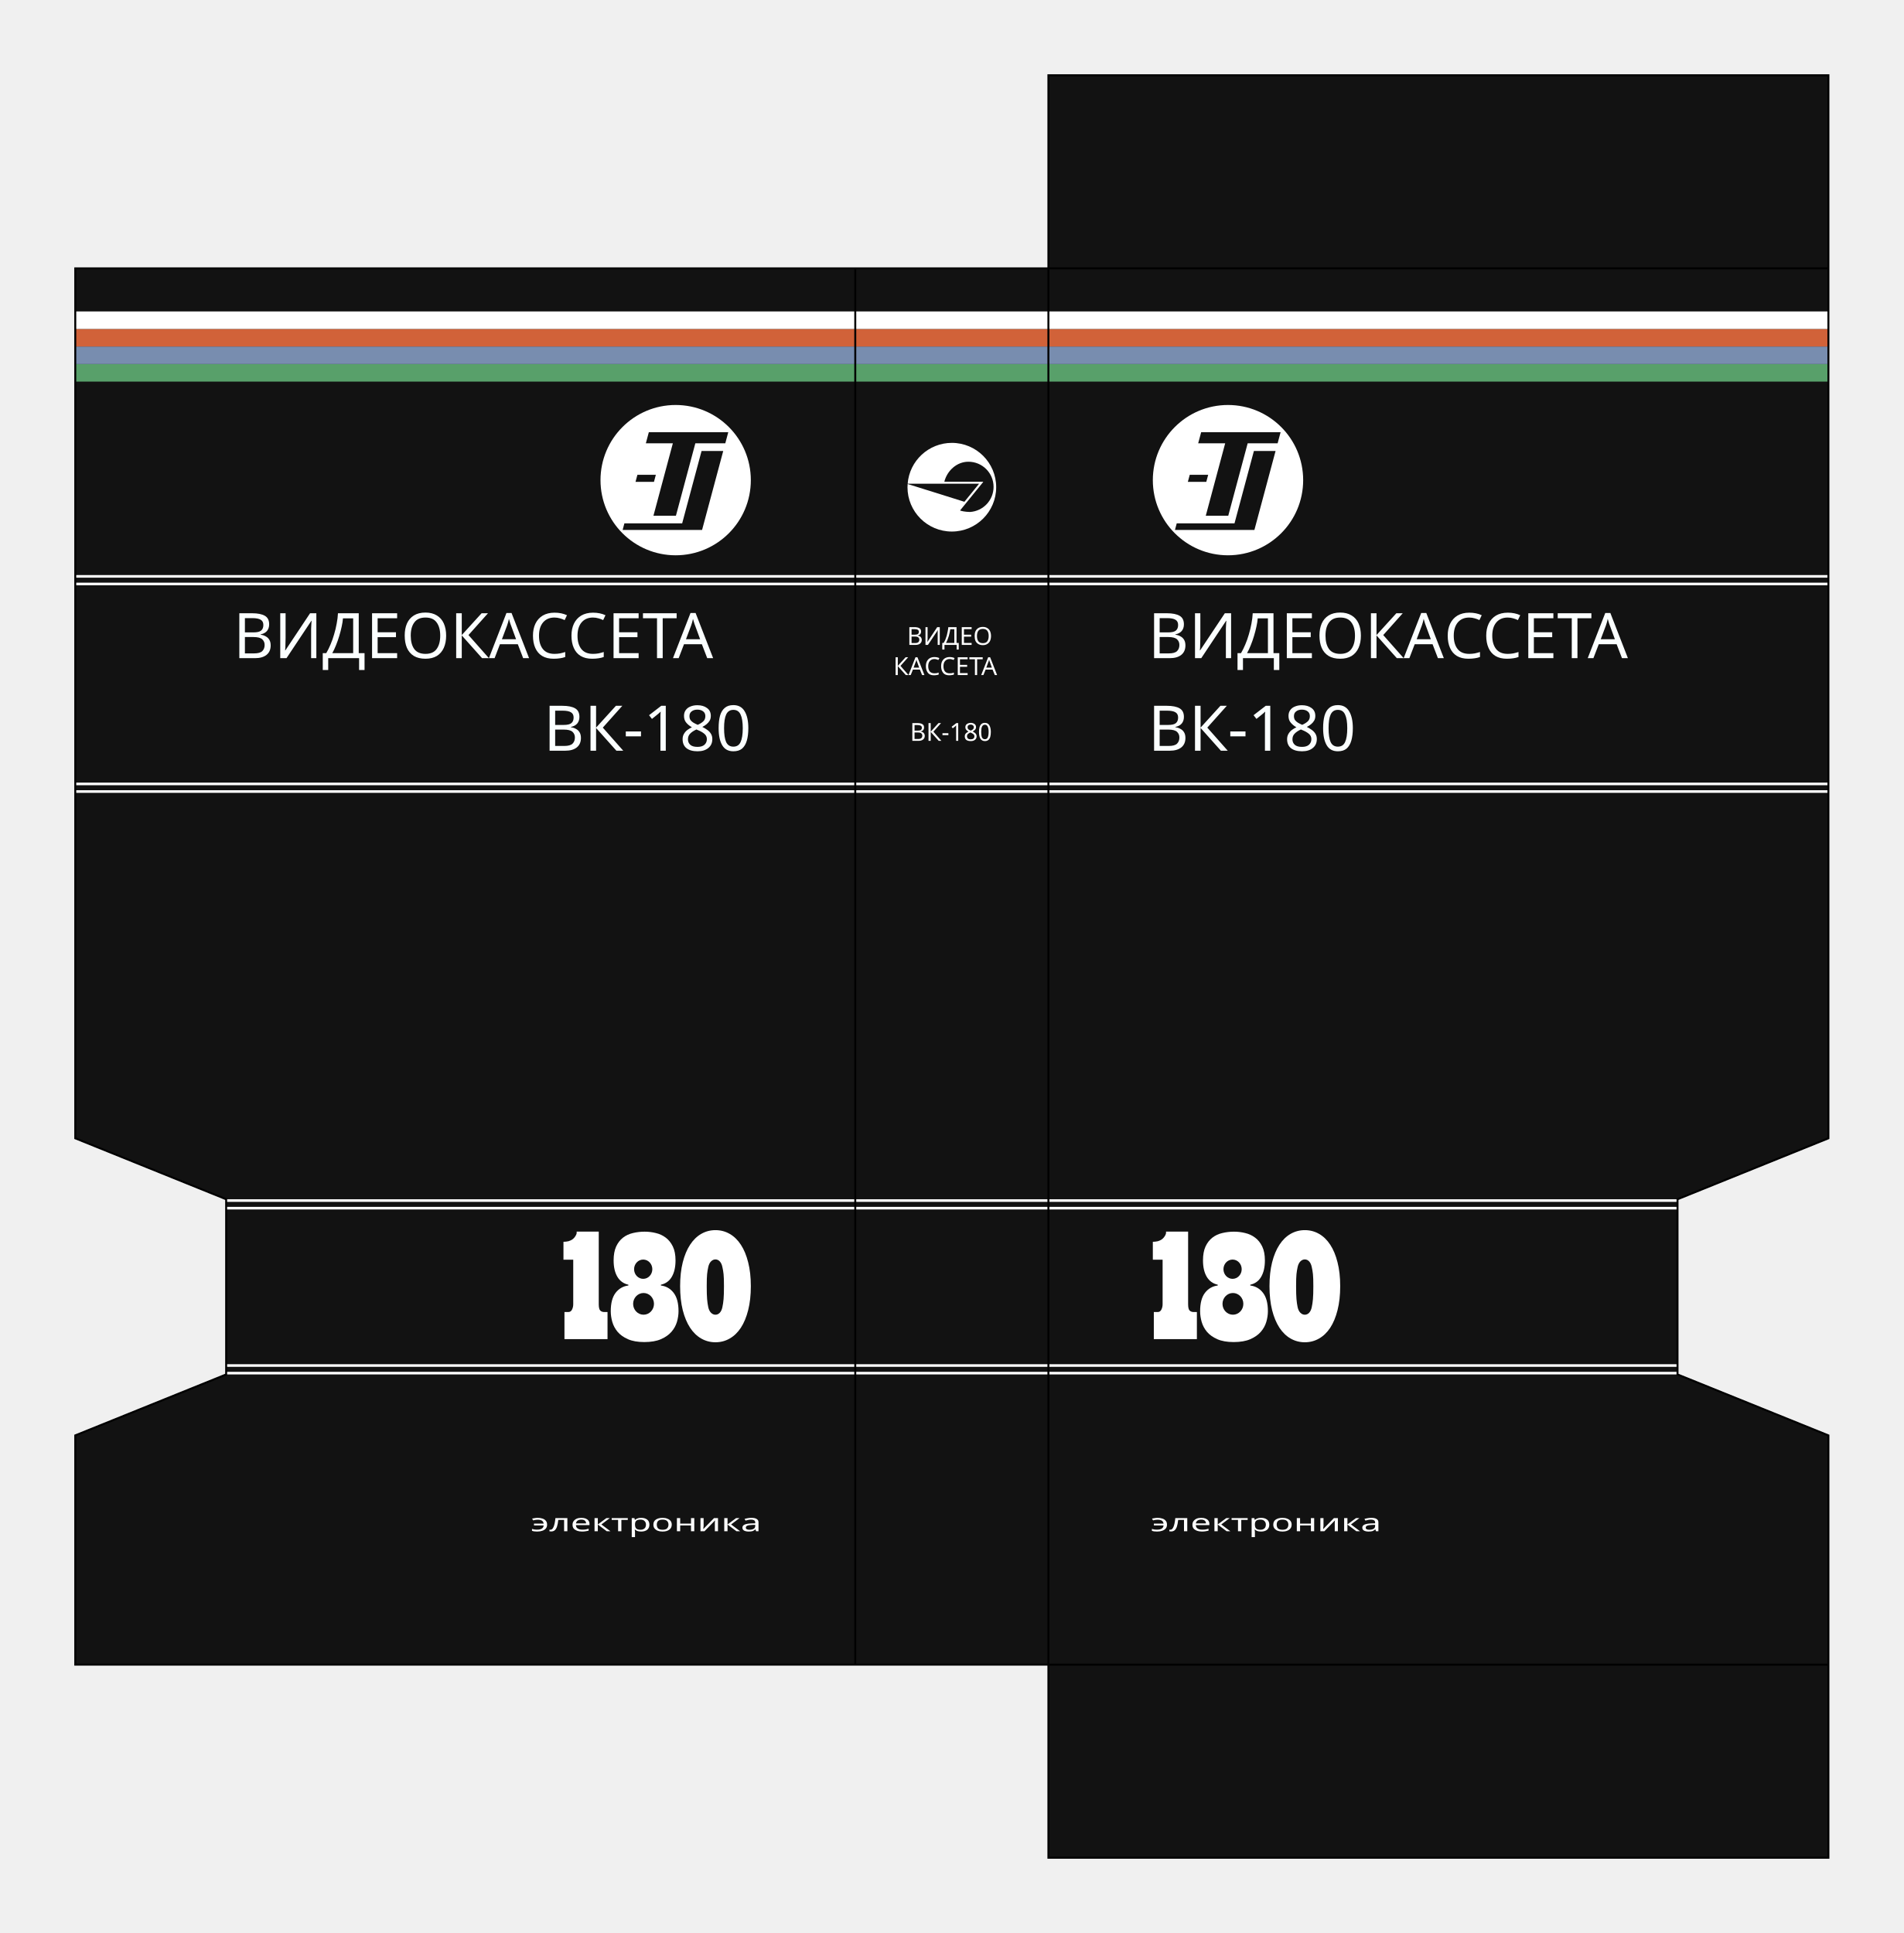
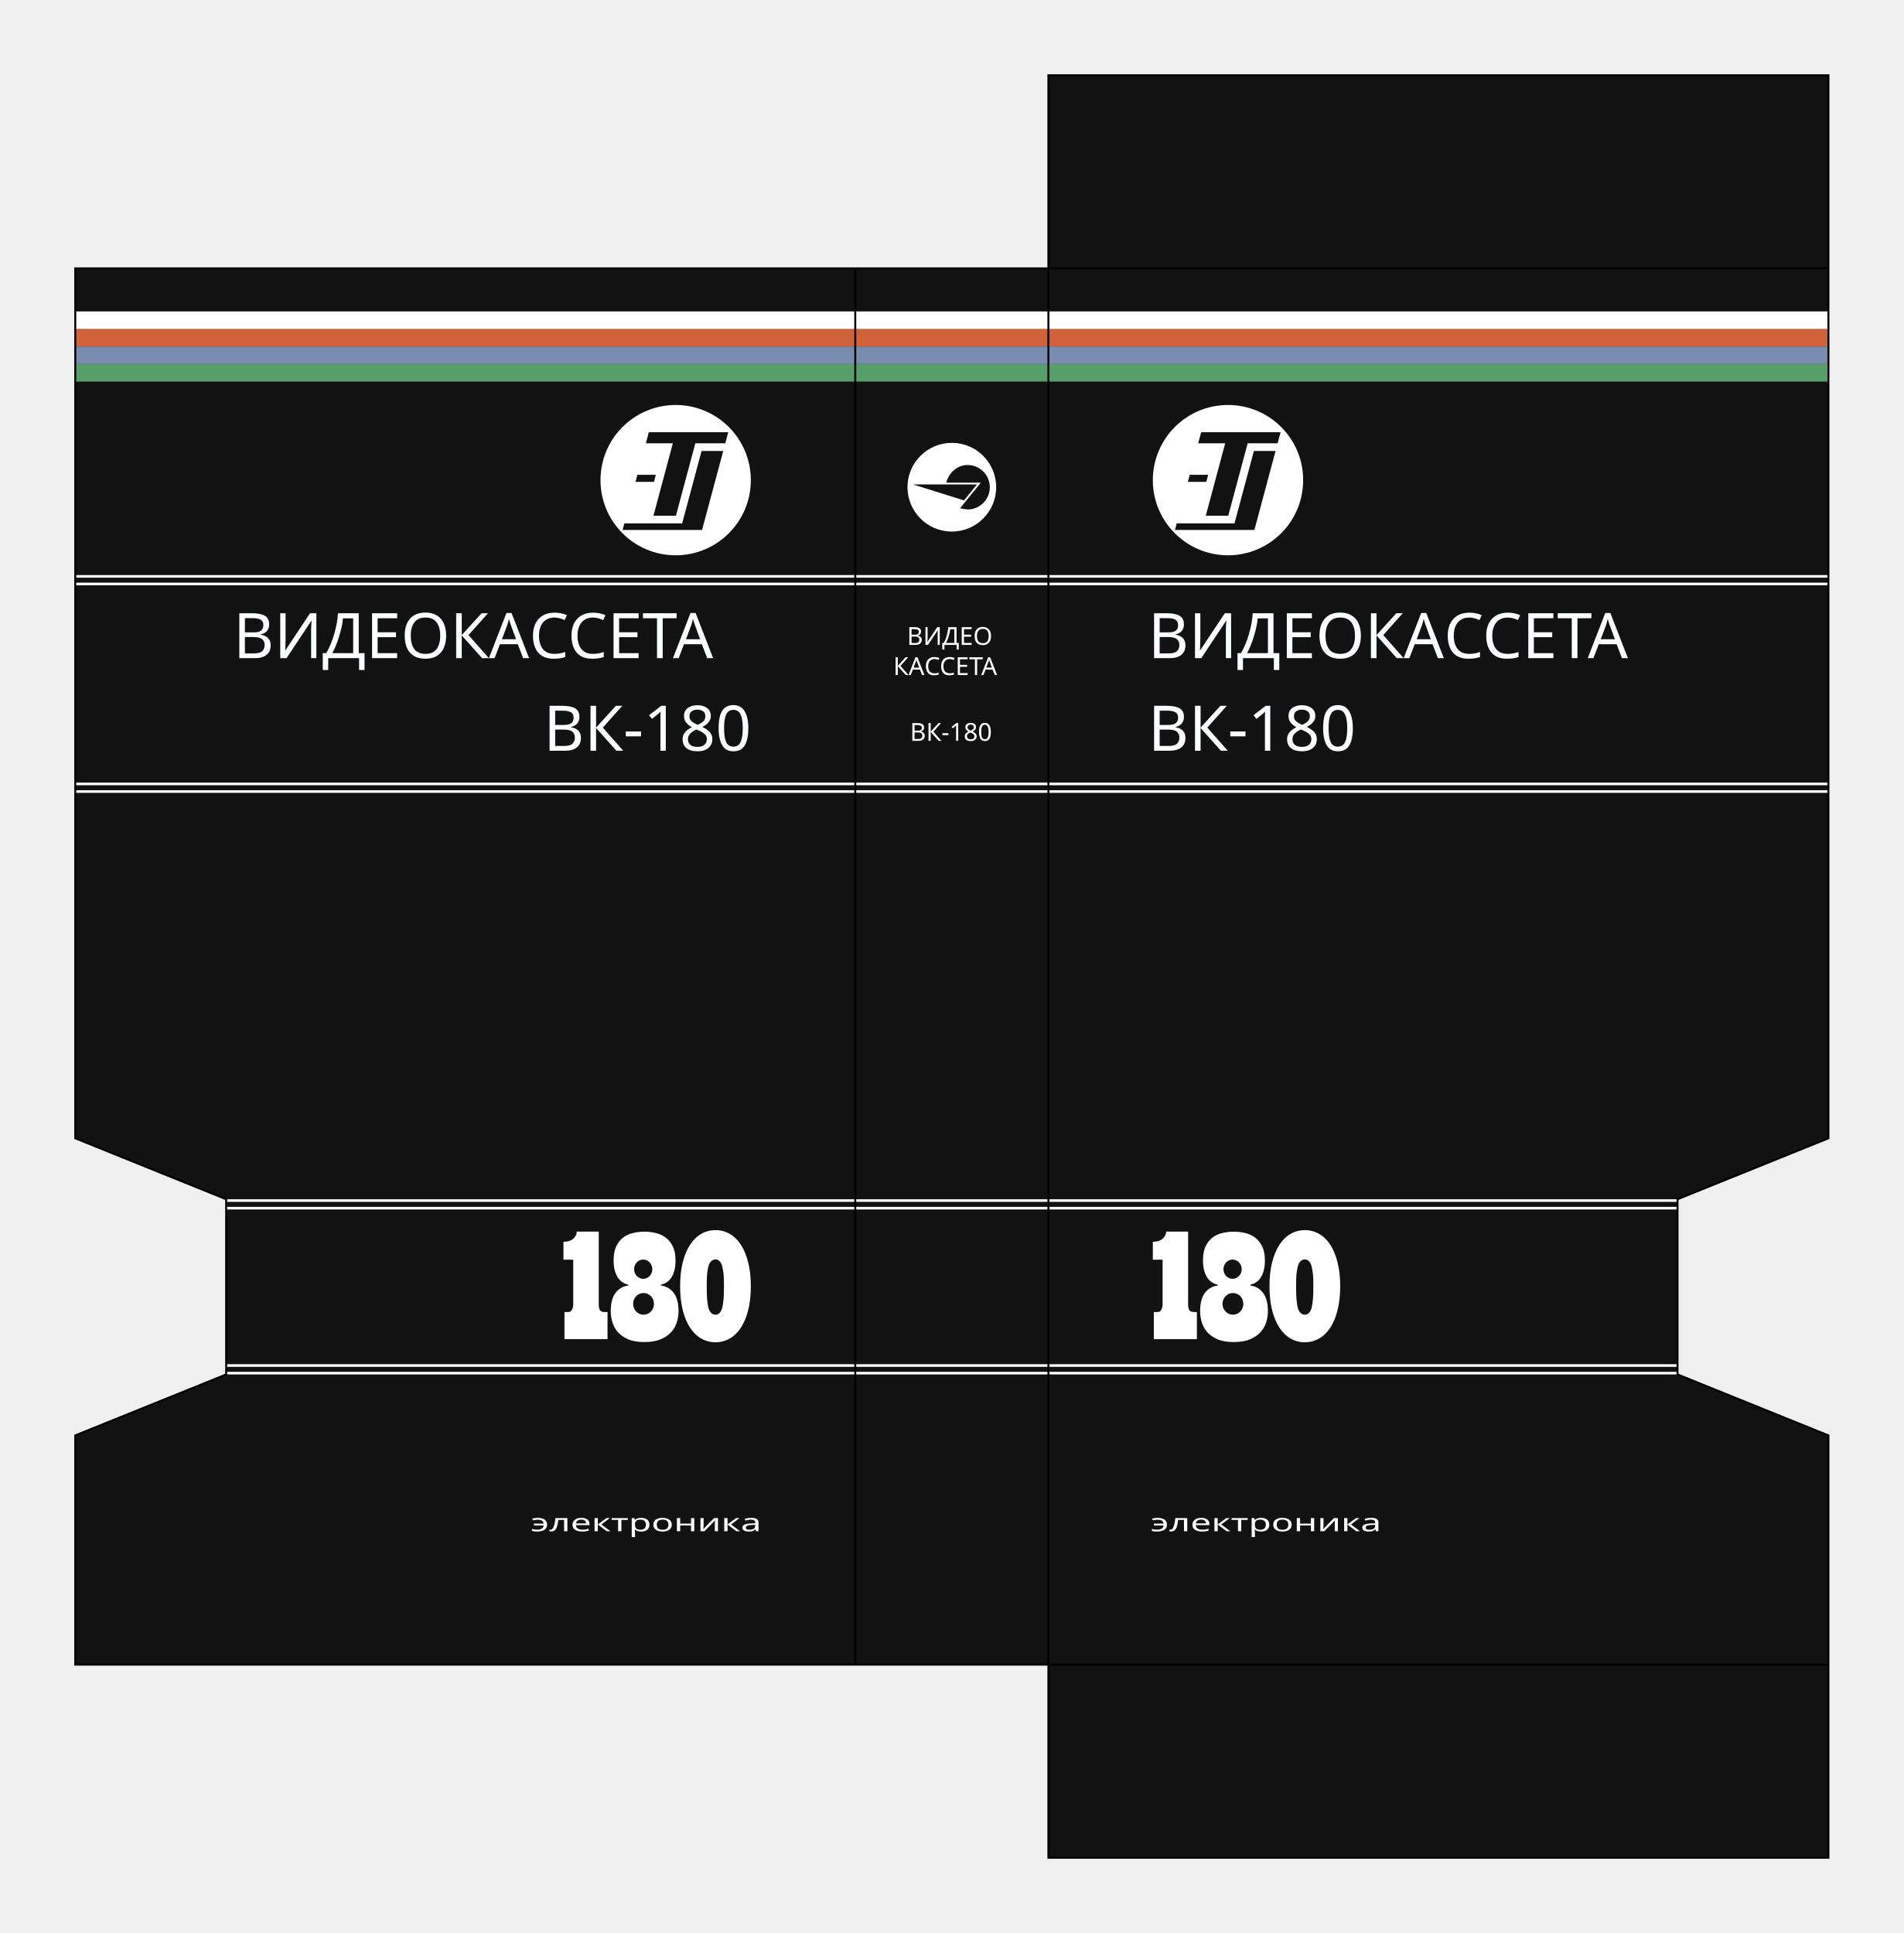
<svg xmlns="http://www.w3.org/2000/svg" width="256.265mm" height="260.265mm" viewBox="0 0 256.265 260.265" version="1.1" id="svg8">
  <defs id="defs2">
    </defs>
  <g id="layer1" transform="translate(141.1323,-72.86771)">
    <path id="path1057" d="m -131,109 c 57.035,0 87.333,0 131,0 V 83 H 105 l 1e-5,143.132 -20.312,8.207 v 23.587 l 20.312,8.207 -1e-5,56.868 H 3.2412499e-6 v -26 H -131 l 1e-5,-30.868 20.312,-8.207 v -23.587 l -20.312,-8.207 z" style="fill:#121212;fill-opacity:1;stroke:none;stroke-width:0.265px;stroke-linecap:butt;stroke-linejoin:miter;stroke-opacity:1" />
    <text xml:space="preserve" style="font-style:normal;font-variant:normal;font-weight:normal;font-stretch:normal;font-size:10.583px;line-height:1.25;font-family:Europe;-inkscape-font-specification:Europe;letter-spacing:0px;word-spacing:0px;fill:#000000;fill-opacity:1;stroke:none;stroke-width:0.265" x="48.376" y="146.527" id="text817">
      <tspan id="tspan815" x="48.376" y="155.915" style="font-style:normal;font-variant:normal;font-weight:normal;font-stretch:normal;font-family:Europe;-inkscape-font-specification:Europe;stroke-width:0.265" />
    </text>
    <path style="fill:#58a06a;fill-opacity:1;stroke:none;stroke-width:0.397px;stroke-linecap:butt;stroke-linejoin:miter;stroke-opacity:1" d="m -131,121.886 h 236 l 2e-5,2.362 h -236 z" id="path936" />
    <path id="path932" d="m -131,119.524 h 236 l 2e-5,2.362 h -236 z" style="fill:#788daf;fill-opacity:1;stroke:none;stroke-width:0.397px;stroke-linecap:butt;stroke-linejoin:miter;stroke-opacity:1" />
    <path style="fill:#d16239;fill-opacity:1;stroke:none;stroke-width:0.397px;stroke-linecap:butt;stroke-linejoin:miter;stroke-opacity:1" d="m -131,117.162 h 236 l 2e-5,2.362 h -236 z" id="path913-9" />
    <path style="fill:#ffffff;fill-opacity:1;stroke:none;stroke-width:0.397px;stroke-linecap:butt;stroke-linejoin:miter;stroke-opacity:1" d="m -131,114.8 h 236 l 2e-5,2.362 h -236 z" id="path913" />
    <g id="g990" transform="matrix(2.247619,0,0,1,-131,0)">
      <path id="path976" d="M 6.2844553e-6,150.471 H 105" style="fill:none;stroke:#ffffff;stroke-width:0.35;stroke-linecap:butt;stroke-linejoin:miter;stroke-miterlimit:4;stroke-dasharray:none;stroke-opacity:1" />
      <path style="fill:none;stroke:#ffffff;stroke-width:0.35;stroke-linecap:butt;stroke-linejoin:miter;stroke-miterlimit:4;stroke-dasharray:none;stroke-opacity:1" d="M 6.2844552e-6,151.496 H 105" id="path980" />
    </g>
    <g id="g996" transform="matrix(2.248879,0,0,1,-131.1323,27.94661)">
      <path style="fill:none;stroke:#ffffff;stroke-width:0.35;stroke-linecap:butt;stroke-linejoin:miter;stroke-miterlimit:4;stroke-dasharray:none;stroke-opacity:1" d="M 6.2844553e-6,150.471 H 105" id="path992" />
      <path id="path994" d="M 6.2844552e-6,151.496 H 105" style="fill:none;stroke:#ffffff;stroke-width:0.35;stroke-linecap:butt;stroke-linejoin:miter;stroke-miterlimit:4;stroke-dasharray:none;stroke-opacity:1" />
    </g>
    <g transform="matrix(1.860721,0,0,1,-110.6879,84.04336)" id="g1002">
      <path id="path998" d="M 6.2844553e-6,150.471 H 105" style="fill:none;stroke:#ffffff;stroke-width:0.35;stroke-linecap:butt;stroke-linejoin:miter;stroke-miterlimit:4;stroke-dasharray:none;stroke-opacity:1" />
      <path style="fill:none;stroke:#ffffff;stroke-width:0.35;stroke-linecap:butt;stroke-linejoin:miter;stroke-miterlimit:4;stroke-dasharray:none;stroke-opacity:1" d="M 6.2844552e-6,151.496 H 105" id="path1000" />
    </g>
    <g transform="matrix(1.860721,0,0,1,-110.6879,106.2548)" id="g1002-7">
      <path id="path998-3" d="M 6.2844553e-6,150.471 H 105" style="fill:none;stroke:#ffffff;stroke-width:0.35;stroke-linecap:butt;stroke-linejoin:miter;stroke-miterlimit:4;stroke-dasharray:none;stroke-opacity:1" />
      <path style="fill:none;stroke:#ffffff;stroke-width:0.35;stroke-linecap:butt;stroke-linejoin:miter;stroke-miterlimit:4;stroke-dasharray:none;stroke-opacity:1" d="M 6.2844552e-6,151.496 H 105" id="path1000-3" />
    </g>
    <path style="fill:none;fill-opacity:1;stroke:#000000;stroke-width:0.265px;stroke-linecap:butt;stroke-linejoin:miter;stroke-opacity:1" d="m -131,109 c 57.035,0 87.333,0 131,0 V 83 H 105 l 1e-5,143.132 -20.312,8.207 v 23.587 l 20.312,8.207 -1e-5,56.868 H 7.4206892e-6 v -26 H -131 l 1e-5,-30.868 20.312,-8.207 v -23.587 l -20.312,-8.207 z" id="path4813" />
    <text xml:space="preserve" style="font-style:normal;font-variant:normal;font-weight:normal;font-stretch:normal;font-size:10.583px;line-height:1.25;font-family:'Journal Sans New W01 Display';-inkscape-font-specification:'Journal Sans New W01 Display';letter-spacing:0px;word-spacing:0px;fill:#000000;fill-opacity:1;stroke:none;stroke-width:0.265" x="17.336" y="159.563" id="text859">
      <tspan id="tspan857" x="17.336" y="168.481" style="font-style:normal;font-variant:normal;font-weight:normal;font-stretch:normal;font-family:'Journal Sans New W01 Display';-inkscape-font-specification:'Journal Sans New W01 Display';stroke-width:0.265" />
    </text>
    <path style="fill:none;stroke:#000000;stroke-width:0.265px;stroke-linecap:butt;stroke-linejoin:miter;stroke-opacity:1" d="M 8.9302886e-6,297 H 105" id="path4854" />
    <path style="fill:none;stroke:#000000;stroke-width:0.265px;stroke-linecap:butt;stroke-linejoin:miter;stroke-opacity:1" d="m -26,109 v 188" id="path4858" />
    <path style="fill:none;stroke:#000000;stroke-width:0.265px;stroke-linecap:butt;stroke-linejoin:miter;stroke-opacity:1" d="M 8.9302886e-6,109 H 105" id="path4860" />
    <path style="fill:none;stroke:#000000;stroke-width:0.265px;stroke-linecap:butt;stroke-linejoin:miter;stroke-opacity:1" d="m 8.9302886e-6,297 v -188" id="path4856" />
    <g id="g1641-6" transform="matrix(1.716,0,0,1.716,-24.611,-36.30128)" style="fill:#ffffff;fill-opacity:1">
      <path style="fill:#ffffff;fill-opacity:1;stroke:none;stroke-width:1.347;stroke-linecap:square;stroke-linejoin:miter;stroke-miterlimit:4;stroke-dasharray:none;stroke-opacity:1;paint-order:fill markers stroke" d="m 263.572,303.404 a 22.687,22.687 0 0 0 -22.688,22.688 22.687,22.687 0 0 0 22.688,22.686 22.687,22.687 0 0 0 22.686,-22.686 22.687,22.687 0 0 0 -22.686,-22.688 z m -8.105,8.227 h 23.977 l -0.895,3.342 h -9.041 l -5.855,21.852 h -6.787 l 5.855,-21.852 h -8.15 z m 15.922,5.656 h 6.539 l -6.389,23.844 H 247.562 l 0.533,-1.994 h 17.438 z m -19.367,7.197 h 5.566 l -0.568,2.121 h -5.566 z" transform="matrix(0.2599129,0,0,0.2599129,-40.07481,16.5366)" id="path1635-8" />
    </g>
    <text xml:space="preserve" style="font-style:normal;font-variant:normal;font-weight:normal;font-stretch:normal;font-size:8.471px;line-height:1.25;font-family:'Open Sans';-inkscape-font-specification:'Open Sans';letter-spacing:0px;word-spacing:0px;fill:#fbffff;fill-opacity:1;stroke:none;stroke-width:0.212" x="13.397" y="161.484" id="text843">
      <tspan id="tspan841" x="13.397" y="161.484" style="font-style:normal;font-variant:normal;font-weight:normal;font-stretch:normal;font-family:Gramatika-Medium;-inkscape-font-specification:Gramatika-Medium;fill:#fbffff;fill-opacity:1;stroke-width:0.212">ВИДЕОКАССЕТА</tspan>
    </text>
    <text xml:space="preserve" style="font-style:normal;font-variant:normal;font-weight:normal;font-stretch:normal;font-size:8.471px;line-height:1.25;font-family:'Open Sans';-inkscape-font-specification:'Open Sans';letter-spacing:0px;word-spacing:0px;fill:#fbffff;fill-opacity:1;stroke:none;stroke-width:0.212" x="13.397" y="173.948" id="text843-4">
      <tspan id="tspan841-2" x="13.397" y="173.948" style="font-style:normal;font-variant:normal;font-weight:normal;font-stretch:normal;font-family:Gramatika-Medium;-inkscape-font-specification:Gramatika-Medium;fill:#fbffff;fill-opacity:1;stroke-width:0.212">ВК-180</tspan>
    </text>
    <text xml:space="preserve" style="font-style:normal;font-variant:normal;font-weight:normal;font-stretch:normal;font-size:4.062px;line-height:1.25;font-family:'Journal Sans';-inkscape-font-specification:'Journal Sans';letter-spacing:0px;word-spacing:0px;fill:#ffffff;fill-opacity:1;stroke:none;stroke-width:0.102" x="11.232" y="342.309" id="text882" transform="scale(1.226742,0.8151673)">
      <tspan id="tspan880" x="11.232" y="342.309" style="font-style:normal;font-variant:normal;font-weight:normal;font-stretch:normal;font-family:Europe;-inkscape-font-specification:Europe;fill:#ffffff;fill-opacity:1;stroke-width:0.102">электроника</tspan>
    </text>
    <g aria-label="180" transform="matrix(0.8080988,0,0,1.237472,-1.321446,0.8952229)" style="font-style:normal;font-variant:normal;font-weight:normal;font-stretch:normal;font-size:16.268px;line-height:1.25;font-family:'Open Sans';-inkscape-font-specification:'Open Sans';letter-spacing:0px;word-spacing:0px;fill:#ffffff;fill-opacity:1;stroke:none;stroke-width:0.407" id="text1029">
      <path d="m 19.031,193.275 c 0.228,0 0.579,-0.021 0.838,-0.064 0.265,-0.048 0.503,-0.124 0.715,-0.23 0.217,-0.111 0.397,-0.259 0.54,-0.445 0.143,-0.191 0.1,-0.239 0.107,-0.372 h 3.678 v 7.895 c 0,0.355 0.085,0.588 0.254,0.699 0.175,0.106 0.397,0.159 0.667,0.159 h 0.54 v 2.947 h -7.173 v -2.947 h 0.635 c 0.281,0 0.487,-0.087 0.62,-0.262 0.138,-0.18 0.207,-0.373 0.207,-0.58 v -4.851 h -1.628 z" style="font-style:normal;font-variant:normal;font-weight:normal;font-stretch:normal;font-family:Ultra;-inkscape-font-specification:Ultra;fill:#ffffff;fill-opacity:1;stroke-width:0.407" id="path886" />
      <path style="font-style:normal;font-variant:normal;font-weight:normal;font-stretch:normal;font-family:Ultra;-inkscape-font-specification:Ultra;fill:#ffffff;fill-opacity:1;stroke-width:1.515" d="m 632.84,623.398 c -2.057,0 -4.042,0.231 -5.955,0.695 -1.913,0.439 -3.594,1.221 -5.045,2.344 -1.451,1.123 -2.615,2.626 -3.492,4.506 -0.861,1.88 -1.291,4.234 -1.291,7.066 0,3.418 0.639,6.201 1.914,8.35 1.275,2.148 3.141,3.49 5.596,4.027 v 0.404 c -2.678,0.342 -4.848,1.586 -6.506,3.734 -1.642,2.148 -2.463,5.274 -2.463,9.375 0,1.758 0.263,3.565 0.789,5.42 0.526,1.831 1.428,3.515 2.703,5.053 1.291,1.514 3.036,2.76 5.236,3.736 2.216,0.977 4.99,1.465 8.322,1.465 3.428,0 6.258,-0.488 8.49,-1.465 2.232,-0.977 4.009,-2.223 5.332,-3.736 1.323,-1.538 2.255,-3.222 2.797,-5.053 0.542,-1.855 0.814,-3.662 0.814,-5.42 0,-4.101 -0.83,-7.227 -2.488,-9.375 -1.642,-2.148 -3.802,-3.392 -6.48,-3.734 v -0.404 c 2.455,-0.537 4.305,-1.879 5.549,-4.027 1.259,-2.148 1.889,-4.932 1.889,-8.35 0,-2.832 -0.455,-5.187 -1.363,-7.066 -0.909,-1.88 -2.113,-3.383 -3.611,-4.506 -1.483,-1.123 -3.164,-1.904 -5.045,-2.344 -1.865,-0.464 -3.762,-0.695 -5.691,-0.695 z m -0.73,14.193 a 4.64,4.906 0 0 1 4.641,4.906 4.64,4.906 0 0 1 -4.641,4.906 4.64,4.906 0 0 1 -4.641,-4.906 4.64,4.906 0 0 1 4.641,-4.906 z m 0.176,17.016 a 5.303,5.524 0 0 1 5.305,5.523 5.303,5.524 0 0 1 -5.305,5.525 5.303,5.524 0 0 1 -5.303,-5.525 5.303,5.524 0 0 1 5.303,-5.523 z" transform="matrix(0.3274146,0,0,0.2138095,-174.6473,58.88431)" id="path888" />
      <path d="m 38.464,198.106 c 0,-0.974 0.146,-1.84 0.437,-2.597 0.297,-0.763 0.704,-1.401 1.223,-1.914 0.519,-0.519 1.139,-0.913 1.859,-1.184 0.725,-0.27 1.514,-0.405 2.367,-0.405 0.858,0 1.647,0.135 2.367,0.405 0.725,0.27 1.348,0.665 1.867,1.184 0.519,0.514 0.924,1.152 1.215,1.914 0.297,0.757 0.445,1.623 0.445,2.597 0,0.974 -0.148,1.843 -0.445,2.605 -0.291,0.757 -0.696,1.395 -1.215,1.914 -0.519,0.514 -1.141,0.906 -1.867,1.176 -0.72,0.27 -1.509,0.405 -2.367,0.405 -0.853,0 -1.642,-0.135 -2.367,-0.405 -0.72,-0.27 -1.34,-0.662 -1.859,-1.176 -0.519,-0.519 -0.927,-1.157 -1.223,-1.914 -0.291,-0.763 -0.437,-1.631 -0.437,-2.605 z m 4.432,0 c 0,1.271 0.085,1.721 0.254,2.277 0.175,0.551 0.681,0.826 1.2,0.826 0.524,0 0.987,-0.275 1.156,-0.826 0.175,-0.556 0.262,-1.006 0.262,-2.277 0,-1.271 -0.087,-1.53 -0.262,-2.08 -0.169,-0.556 -0.632,-0.834 -1.156,-0.834 -0.519,0 -1.025,0.278 -1.2,0.834 -0.169,0.551 -0.254,0.81 -0.254,2.08 z" style="font-style:normal;font-variant:normal;font-weight:normal;font-stretch:normal;font-family:Ultra;-inkscape-font-specification:Ultra;fill:#ffffff;fill-opacity:1;stroke-width:0.407" id="path890" />
    </g>
    <text id="text843-0" y="159.701" x="-19.047" style="font-style:normal;font-variant:normal;font-weight:normal;font-stretch:normal;font-size:3.345px;line-height:1.25;font-family:'Open Sans';-inkscape-font-specification:'Open Sans';letter-spacing:0px;word-spacing:0px;fill:#ffffff;fill-opacity:1;stroke:none;stroke-width:0.084" xml:space="preserve">
      <tspan style="font-style:normal;font-variant:normal;font-weight:normal;font-stretch:normal;font-family:Gramatika-Medium;-inkscape-font-specification:Gramatika-Medium;fill:#ffffff;fill-opacity:1;stroke-width:0.084" y="159.701" x="-19.047" id="tspan841-1">ВИДЕО</tspan>
    </text>
    <text id="text843-0-3" y="163.76" x="-20.899" style="font-style:normal;font-variant:normal;font-weight:normal;font-stretch:normal;font-size:3.345px;line-height:1.25;font-family:'Open Sans';-inkscape-font-specification:'Open Sans';letter-spacing:0px;word-spacing:0px;fill:#ffffff;fill-opacity:1;stroke:none;stroke-width:0.084" xml:space="preserve">
      <tspan style="font-style:normal;font-variant:normal;font-weight:normal;font-stretch:normal;font-family:Gramatika-Medium;-inkscape-font-specification:Gramatika-Medium;fill:#ffffff;fill-opacity:1;stroke-width:0.084" y="163.76" x="-20.899" id="tspan841-1-5">КАССЕТА</tspan>
    </text>
    <text id="text843-0-3-8" y="172.62" x="-18.643" style="font-style:normal;font-variant:normal;font-weight:normal;font-stretch:normal;font-size:3.345px;line-height:1.25;font-family:'Open Sans';-inkscape-font-specification:'Open Sans';letter-spacing:0px;word-spacing:0px;fill:#ffffff;fill-opacity:1;stroke:none;stroke-width:0.084" xml:space="preserve">
      <tspan style="font-style:normal;font-variant:normal;font-weight:normal;font-stretch:normal;font-family:Gramatika-Medium;-inkscape-font-specification:Gramatika-Medium;fill:#ffffff;fill-opacity:1;stroke-width:0.084" y="172.62" x="-18.643" id="tspan841-1-5-9">ВК-180</tspan>
    </text>
    <g style="fill:#ffffff;fill-opacity:1" transform="matrix(1.716,0,0,1.716,-98.96391,-36.30128)" id="g968">
      <path id="path966" transform="matrix(0.2599129,0,0,0.2599129,-40.07481,16.5366)" d="m 263.572,303.404 a 22.687,22.687 0 0 0 -22.688,22.688 22.687,22.687 0 0 0 22.688,22.686 22.687,22.687 0 0 0 22.686,-22.686 22.687,22.687 0 0 0 -22.686,-22.688 z m -8.105,8.227 h 23.977 l -0.895,3.342 h -9.041 l -5.855,21.852 h -6.787 l 5.855,-21.852 h -8.15 z m 15.922,5.656 h 6.539 l -6.389,23.844 H 247.562 l 0.533,-1.994 h 17.438 z m -19.367,7.197 h 5.566 l -0.568,2.121 h -5.566 z" style="fill:#ffffff;fill-opacity:1;stroke:none;stroke-width:1.347;stroke-linecap:square;stroke-linejoin:miter;stroke-miterlimit:4;stroke-dasharray:none;stroke-opacity:1;paint-order:fill markers stroke" />
    </g>
    <text id="text972" y="161.484" x="-109.744" style="font-style:normal;font-variant:normal;font-weight:normal;font-stretch:normal;font-size:8.471px;line-height:1.25;font-family:'Open Sans';-inkscape-font-specification:'Open Sans';letter-spacing:0px;word-spacing:0px;fill:#fbffff;fill-opacity:1;stroke:none;stroke-width:0.212" xml:space="preserve">
      <tspan style="font-style:normal;font-variant:normal;font-weight:normal;font-stretch:normal;font-family:Gramatika-Medium;-inkscape-font-specification:Gramatika-Medium;fill:#fbffff;fill-opacity:1;stroke-width:0.212" y="161.484" x="-109.744" id="tspan970">ВИДЕОКАССЕТА</tspan>
    </text>
    <text id="text976" y="173.948" x="-67.975" style="font-style:normal;font-variant:normal;font-weight:normal;font-stretch:normal;font-size:8.471px;line-height:1.25;font-family:'Open Sans';-inkscape-font-specification:'Open Sans';letter-spacing:0px;word-spacing:0px;fill:#fbffff;fill-opacity:1;stroke:none;stroke-width:0.212" xml:space="preserve">
      <tspan style="font-style:normal;font-variant:normal;font-weight:normal;font-stretch:normal;font-family:Gramatika-Medium;-inkscape-font-specification:Gramatika-Medium;fill:#fbffff;fill-opacity:1;stroke-width:0.212" y="173.948" x="-67.975" id="tspan974">ВК-180</tspan>
    </text>
    <text transform="scale(1.226742,0.8151673)" id="text980" y="342.309" x="-56.794" style="font-style:normal;font-variant:normal;font-weight:normal;font-stretch:normal;font-size:4.062px;line-height:1.25;font-family:'Journal Sans';-inkscape-font-specification:'Journal Sans';letter-spacing:0px;word-spacing:0px;fill:#ffffff;fill-opacity:1;stroke:none;stroke-width:0.102" xml:space="preserve">
      <tspan style="font-style:normal;font-variant:normal;font-weight:normal;font-stretch:normal;font-family:Europe;-inkscape-font-specification:Europe;fill:#ffffff;fill-opacity:1;stroke-width:0.102" y="342.309" x="-56.794" id="tspan978">электроника</tspan>
    </text>
    <g id="g988" style="font-style:normal;font-variant:normal;font-weight:normal;font-stretch:normal;font-size:16.268px;line-height:1.25;font-family:'Open Sans';-inkscape-font-specification:'Open Sans';letter-spacing:0px;word-spacing:0px;fill:#ffffff;fill-opacity:1;stroke:none;stroke-width:0.407" transform="matrix(0.8080988,0,0,1.237472,-80.65975,0.8952229)" aria-label="180">
      <path id="path982" style="font-style:normal;font-variant:normal;font-weight:normal;font-stretch:normal;font-family:Ultra;-inkscape-font-specification:Ultra;fill:#ffffff;fill-opacity:1;stroke-width:0.407" d="m 19.031,193.275 c 0.228,0 0.579,-0.021 0.838,-0.064 0.265,-0.048 0.503,-0.124 0.715,-0.23 0.217,-0.111 0.397,-0.259 0.54,-0.445 0.143,-0.191 0.1,-0.239 0.107,-0.372 h 3.678 v 7.895 c 0,0.355 0.085,0.588 0.254,0.699 0.175,0.106 0.397,0.159 0.667,0.159 h 0.54 v 2.947 h -7.173 v -2.947 h 0.635 c 0.281,0 0.487,-0.087 0.62,-0.262 0.138,-0.18 0.207,-0.373 0.207,-0.58 v -4.851 h -1.628 z" />
      <path id="path984" transform="matrix(0.3274146,0,0,0.2138095,-174.6473,58.88431)" d="m 632.84,623.398 c -2.057,0 -4.042,0.231 -5.955,0.695 -1.913,0.439 -3.594,1.221 -5.045,2.344 -1.451,1.123 -2.615,2.626 -3.492,4.506 -0.861,1.88 -1.291,4.234 -1.291,7.066 0,3.418 0.639,6.201 1.914,8.35 1.275,2.148 3.141,3.49 5.596,4.027 v 0.404 c -2.678,0.342 -4.848,1.586 -6.506,3.734 -1.642,2.148 -2.463,5.274 -2.463,9.375 0,1.758 0.263,3.565 0.789,5.42 0.526,1.831 1.428,3.515 2.703,5.053 1.291,1.514 3.036,2.76 5.236,3.736 2.216,0.977 4.99,1.465 8.322,1.465 3.428,0 6.258,-0.488 8.49,-1.465 2.232,-0.977 4.009,-2.223 5.332,-3.736 1.323,-1.538 2.255,-3.222 2.797,-5.053 0.542,-1.855 0.814,-3.662 0.814,-5.42 0,-4.101 -0.83,-7.227 -2.488,-9.375 -1.642,-2.148 -3.802,-3.392 -6.48,-3.734 v -0.404 c 2.455,-0.537 4.305,-1.879 5.549,-4.027 1.259,-2.148 1.889,-4.932 1.889,-8.35 0,-2.832 -0.455,-5.187 -1.363,-7.066 -0.909,-1.88 -2.113,-3.383 -3.611,-4.506 -1.483,-1.123 -3.164,-1.904 -5.045,-2.344 -1.865,-0.464 -3.762,-0.695 -5.691,-0.695 z m -0.73,14.193 a 4.64,4.906 0 0 1 4.641,4.906 4.64,4.906 0 0 1 -4.641,4.906 4.64,4.906 0 0 1 -4.641,-4.906 4.64,4.906 0 0 1 4.641,-4.906 z m 0.176,17.016 a 5.303,5.524 0 0 1 5.305,5.523 5.303,5.524 0 0 1 -5.305,5.525 5.303,5.524 0 0 1 -5.303,-5.525 5.303,5.524 0 0 1 5.303,-5.523 z" style="font-style:normal;font-variant:normal;font-weight:normal;font-stretch:normal;font-family:Ultra;-inkscape-font-specification:Ultra;fill:#ffffff;fill-opacity:1;stroke-width:1.515" />
      <path id="path986" style="font-style:normal;font-variant:normal;font-weight:normal;font-stretch:normal;font-family:Ultra;-inkscape-font-specification:Ultra;fill:#ffffff;fill-opacity:1;stroke-width:0.407" d="m 38.464,198.106 c 0,-0.974 0.146,-1.84 0.437,-2.597 0.297,-0.763 0.704,-1.401 1.223,-1.914 0.519,-0.519 1.139,-0.913 1.859,-1.184 0.725,-0.27 1.514,-0.405 2.367,-0.405 0.858,0 1.647,0.135 2.367,0.405 0.725,0.27 1.348,0.665 1.867,1.184 0.519,0.514 0.924,1.152 1.215,1.914 0.297,0.757 0.445,1.623 0.445,2.597 0,0.974 -0.148,1.843 -0.445,2.605 -0.291,0.757 -0.696,1.395 -1.215,1.914 -0.519,0.514 -1.141,0.906 -1.867,1.176 -0.72,0.27 -1.509,0.405 -2.367,0.405 -0.853,0 -1.642,-0.135 -2.367,-0.405 -0.72,-0.27 -1.34,-0.662 -1.859,-1.176 -0.519,-0.519 -0.927,-1.157 -1.223,-1.914 -0.291,-0.763 -0.437,-1.631 -0.437,-2.605 z m 4.432,0 c 0,1.271 0.085,1.721 0.254,2.277 0.175,0.551 0.681,0.826 1.2,0.826 0.524,0 0.987,-0.275 1.156,-0.826 0.175,-0.556 0.262,-1.006 0.262,-2.277 0,-1.271 -0.087,-1.53 -0.262,-2.08 -0.169,-0.556 -0.632,-0.834 -1.156,-0.834 -0.519,0 -1.025,0.278 -1.2,0.834 -0.169,0.551 -0.254,0.81 -0.254,2.08 z" />
    </g>
-     <g id="g1641-6-0" transform="matrix(0,-1.01236,1.01236,0,-115.5441,167.2487)" style="fill:#ffffff;fill-opacity:1">
-       <path style="fill:#ffffff;fill-opacity:1;stroke:none;stroke-width:1.347;stroke-linecap:square;stroke-linejoin:miter;stroke-miterlimit:4;stroke-dasharray:none;stroke-opacity:1;paint-order:fill markers stroke" d="m 90.693,304.803 a 22.687,22.687 0 0 0 -22.688,22.688 22.687,22.687 0 0 0 22.688,22.688 22.687,22.687 0 0 0 22.686,-22.688 22.687,22.687 0 0 0 -20.891,-22.598 v 36.412 c -1.13e-4,0 -0.014,0.112 -0.135,0.027 l -9.029,-7.334 c -0.055,-0.056 -0.091,-0.078 -0.061,-0.174 l 9.072,-28.939 a 22.687,22.687 0 0 0 -1.643,-0.082 z m 2.914,18.873 c 5.53,1.442 10.123,6.319 10.123,12.301 0,7.107 -5.761,12.867 -12.867,12.867 -6.833,0 -12.424,-5.327 -12.844,-12.055 0.046,-2.724 0.531,-4.442 0.695,-4.949 0.037,-0.132 0.16,-0.072 0.16,-0.072 l 14.348,11.652 c 0.351,0.305 0.251,-0.058 0.264,-0.06 v -19.457 c 1.1e-5,-0.198 -4.07e-4,-0.245 0.121,-0.227 z" transform="matrix(0.2599129,0,0,0.2599129,4.858615,16.17286)" id="path1635-8-7" />
+     <g transform="matrix(0,-1.012317,1.012317,0,-115.5397,167.2475)" style="fill:#000000;fill-opacity:1" id="g824">
+       <ellipse ry="5.897" rx="5.897" cy="28.431" cx="-101.292" id="path826" style="fill:#ffffff;fill-opacity:1;stroke:none;stroke-width:0.344;stroke-linecap:round;stroke-linejoin:round;stroke-miterlimit:4;stroke-dasharray:none;stroke-opacity:1;paint-order:markers fill stroke" transform="rotate(-90)" />
+       <path id="path1710-0" d="m 31.386,103.384 c 0,-1.375 -1.056,-2.497 -2.327,-2.828 -0.028,-0.005 -0.028,0.007 -0.028,0.052 v 4.473 c -0.004,6.9e-4 0.02,0.084 -0.061,0.014 l -3.299,-2.679 c 0,0 -0.028,-0.014 -0.037,0.017 -0.038,0.117 -0.149,0.512 -0.16,1.138 0.096,1.547 1.382,2.772 2.953,2.772 1.634,0 2.958,-1.324 2.958,-2.958 z M 28.787,96.169 26.681,102.888 c -0.007,0.022 8.75e-4,0.027 0.013,0.04 l 2.076,1.686 c 0.028,0.02 0.031,-0.006 0.031,-0.006 l 8e-6,-8.435 c -0.002,-0.03 -0.015,-0.004 -0.015,-0.004 z" style="fill:#121212;fill-opacity:1;stroke:none;stroke-width:0.304;stroke-linecap:round;stroke-linejoin:round;stroke-miterlimit:4;stroke-dasharray:none;stroke-opacity:1;paint-order:markers fill stroke" />
    </g>
  </g>
</svg>
